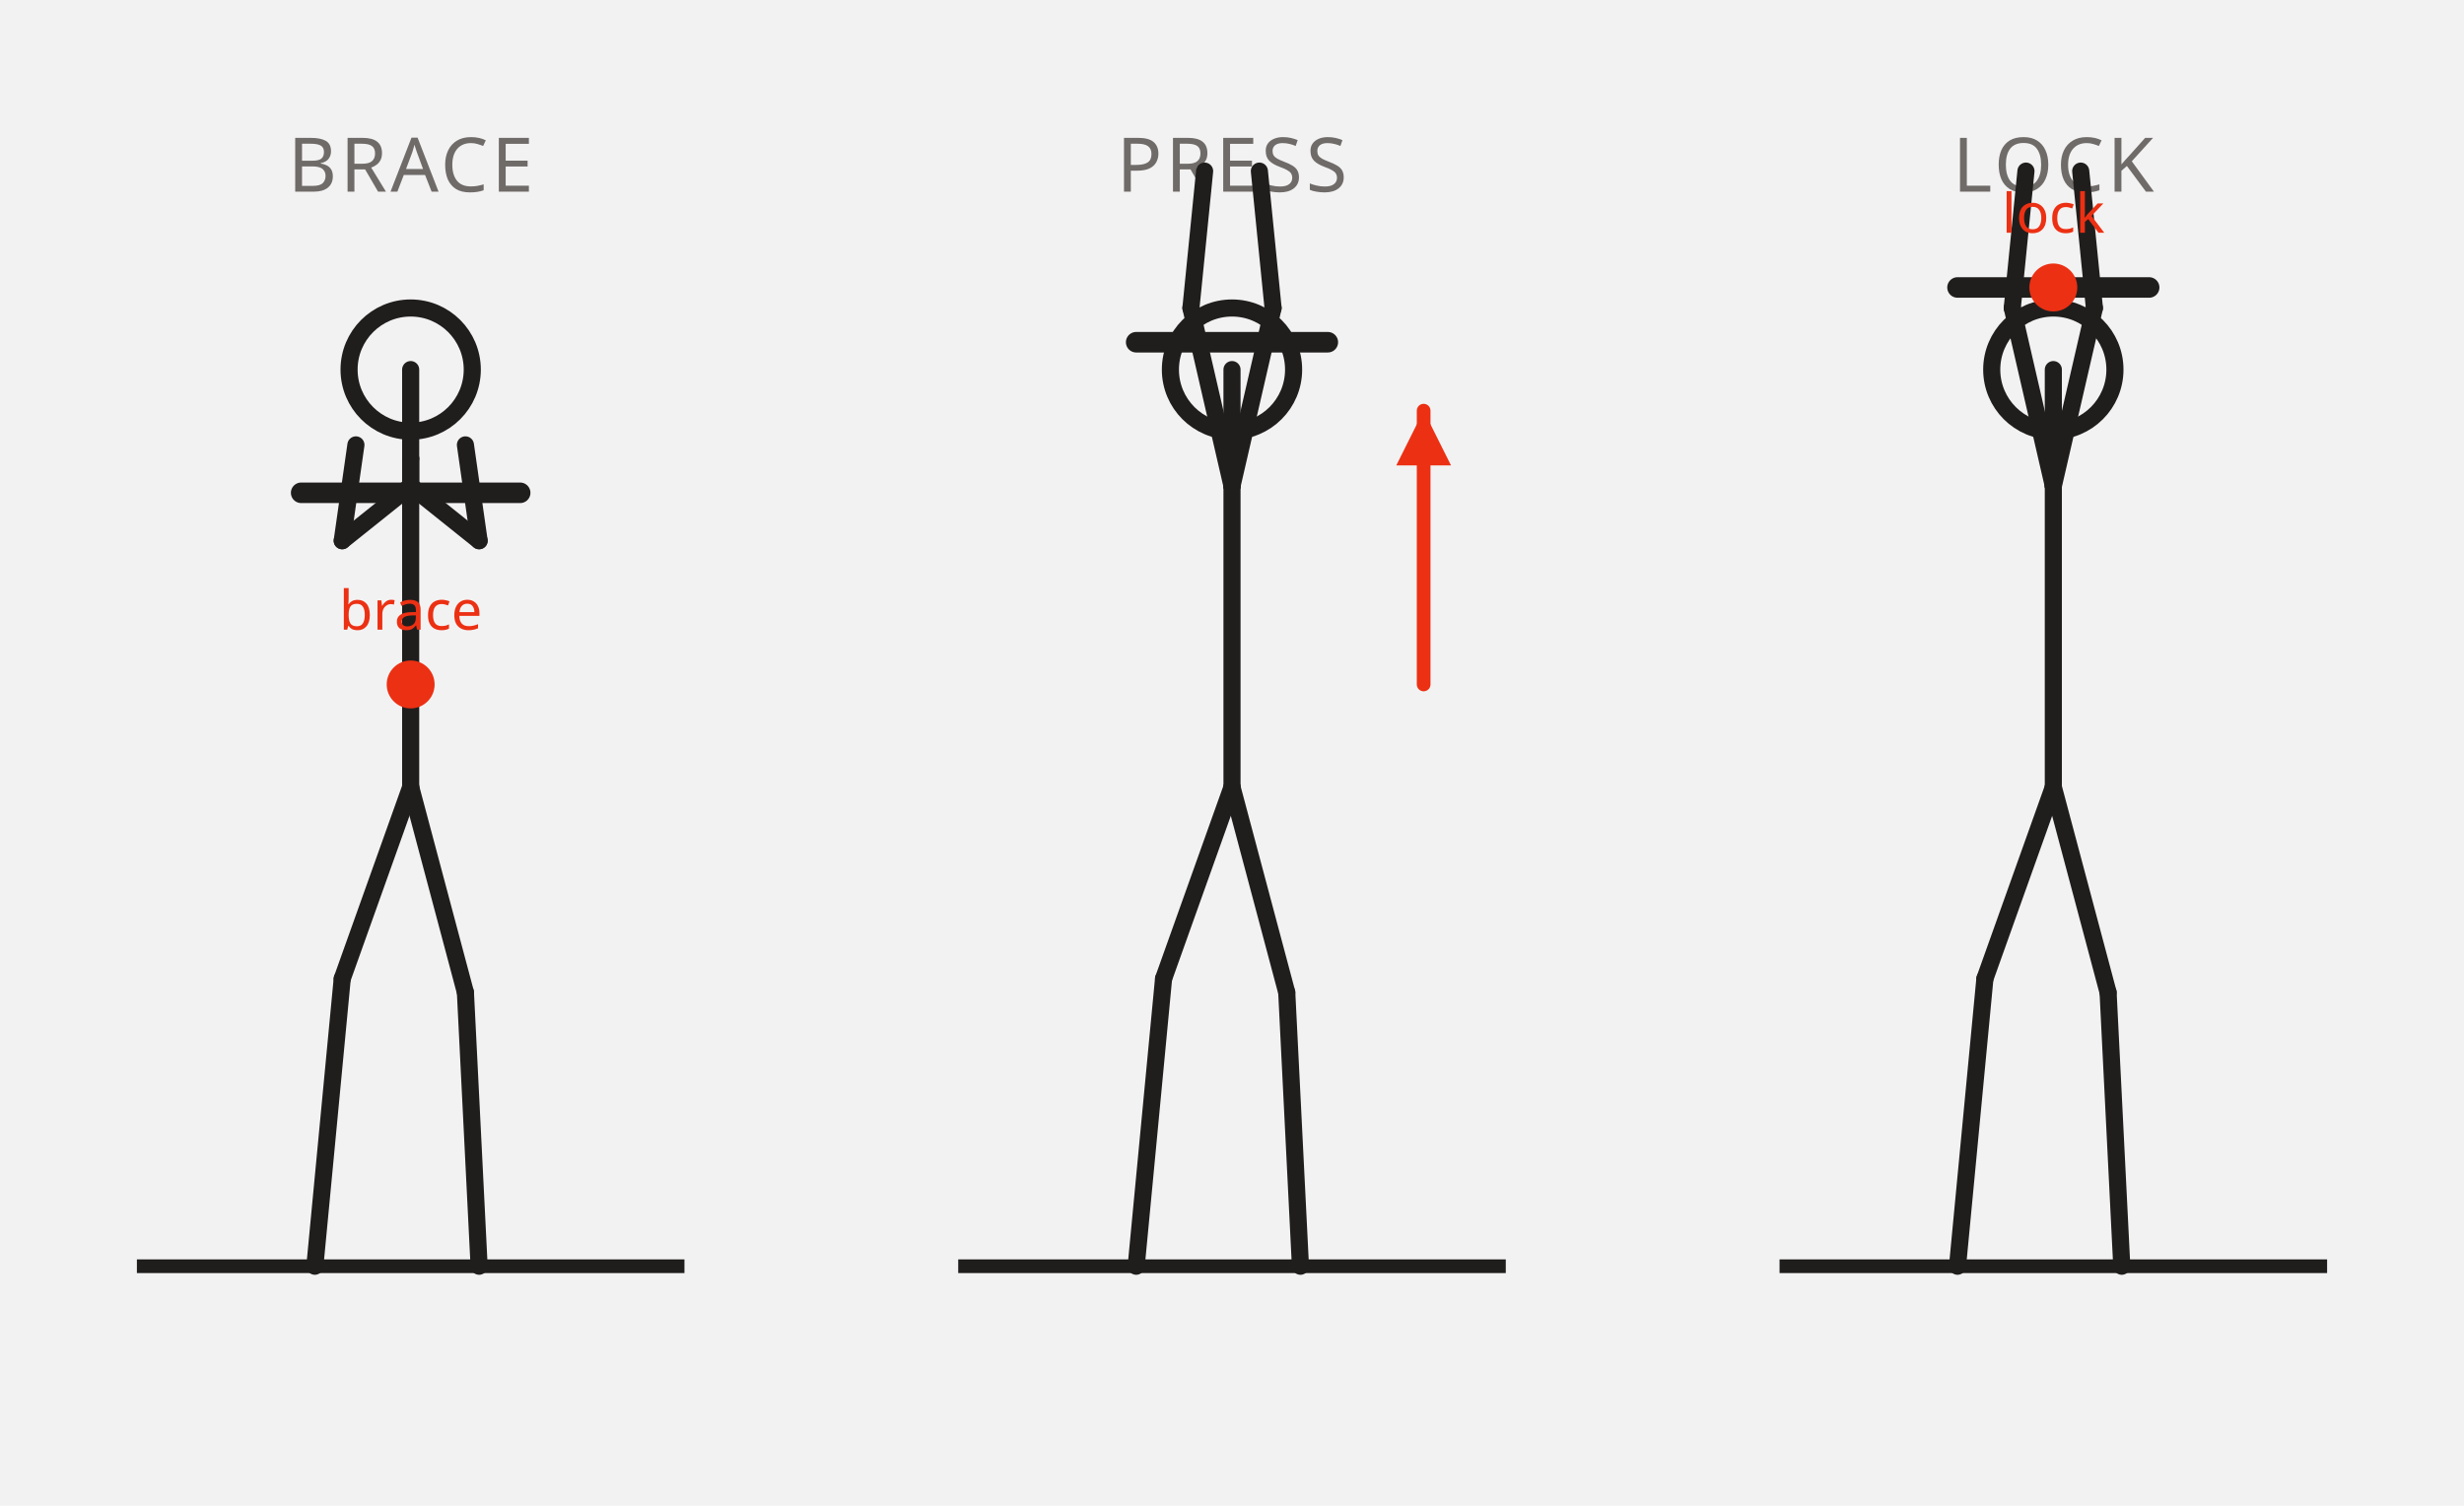
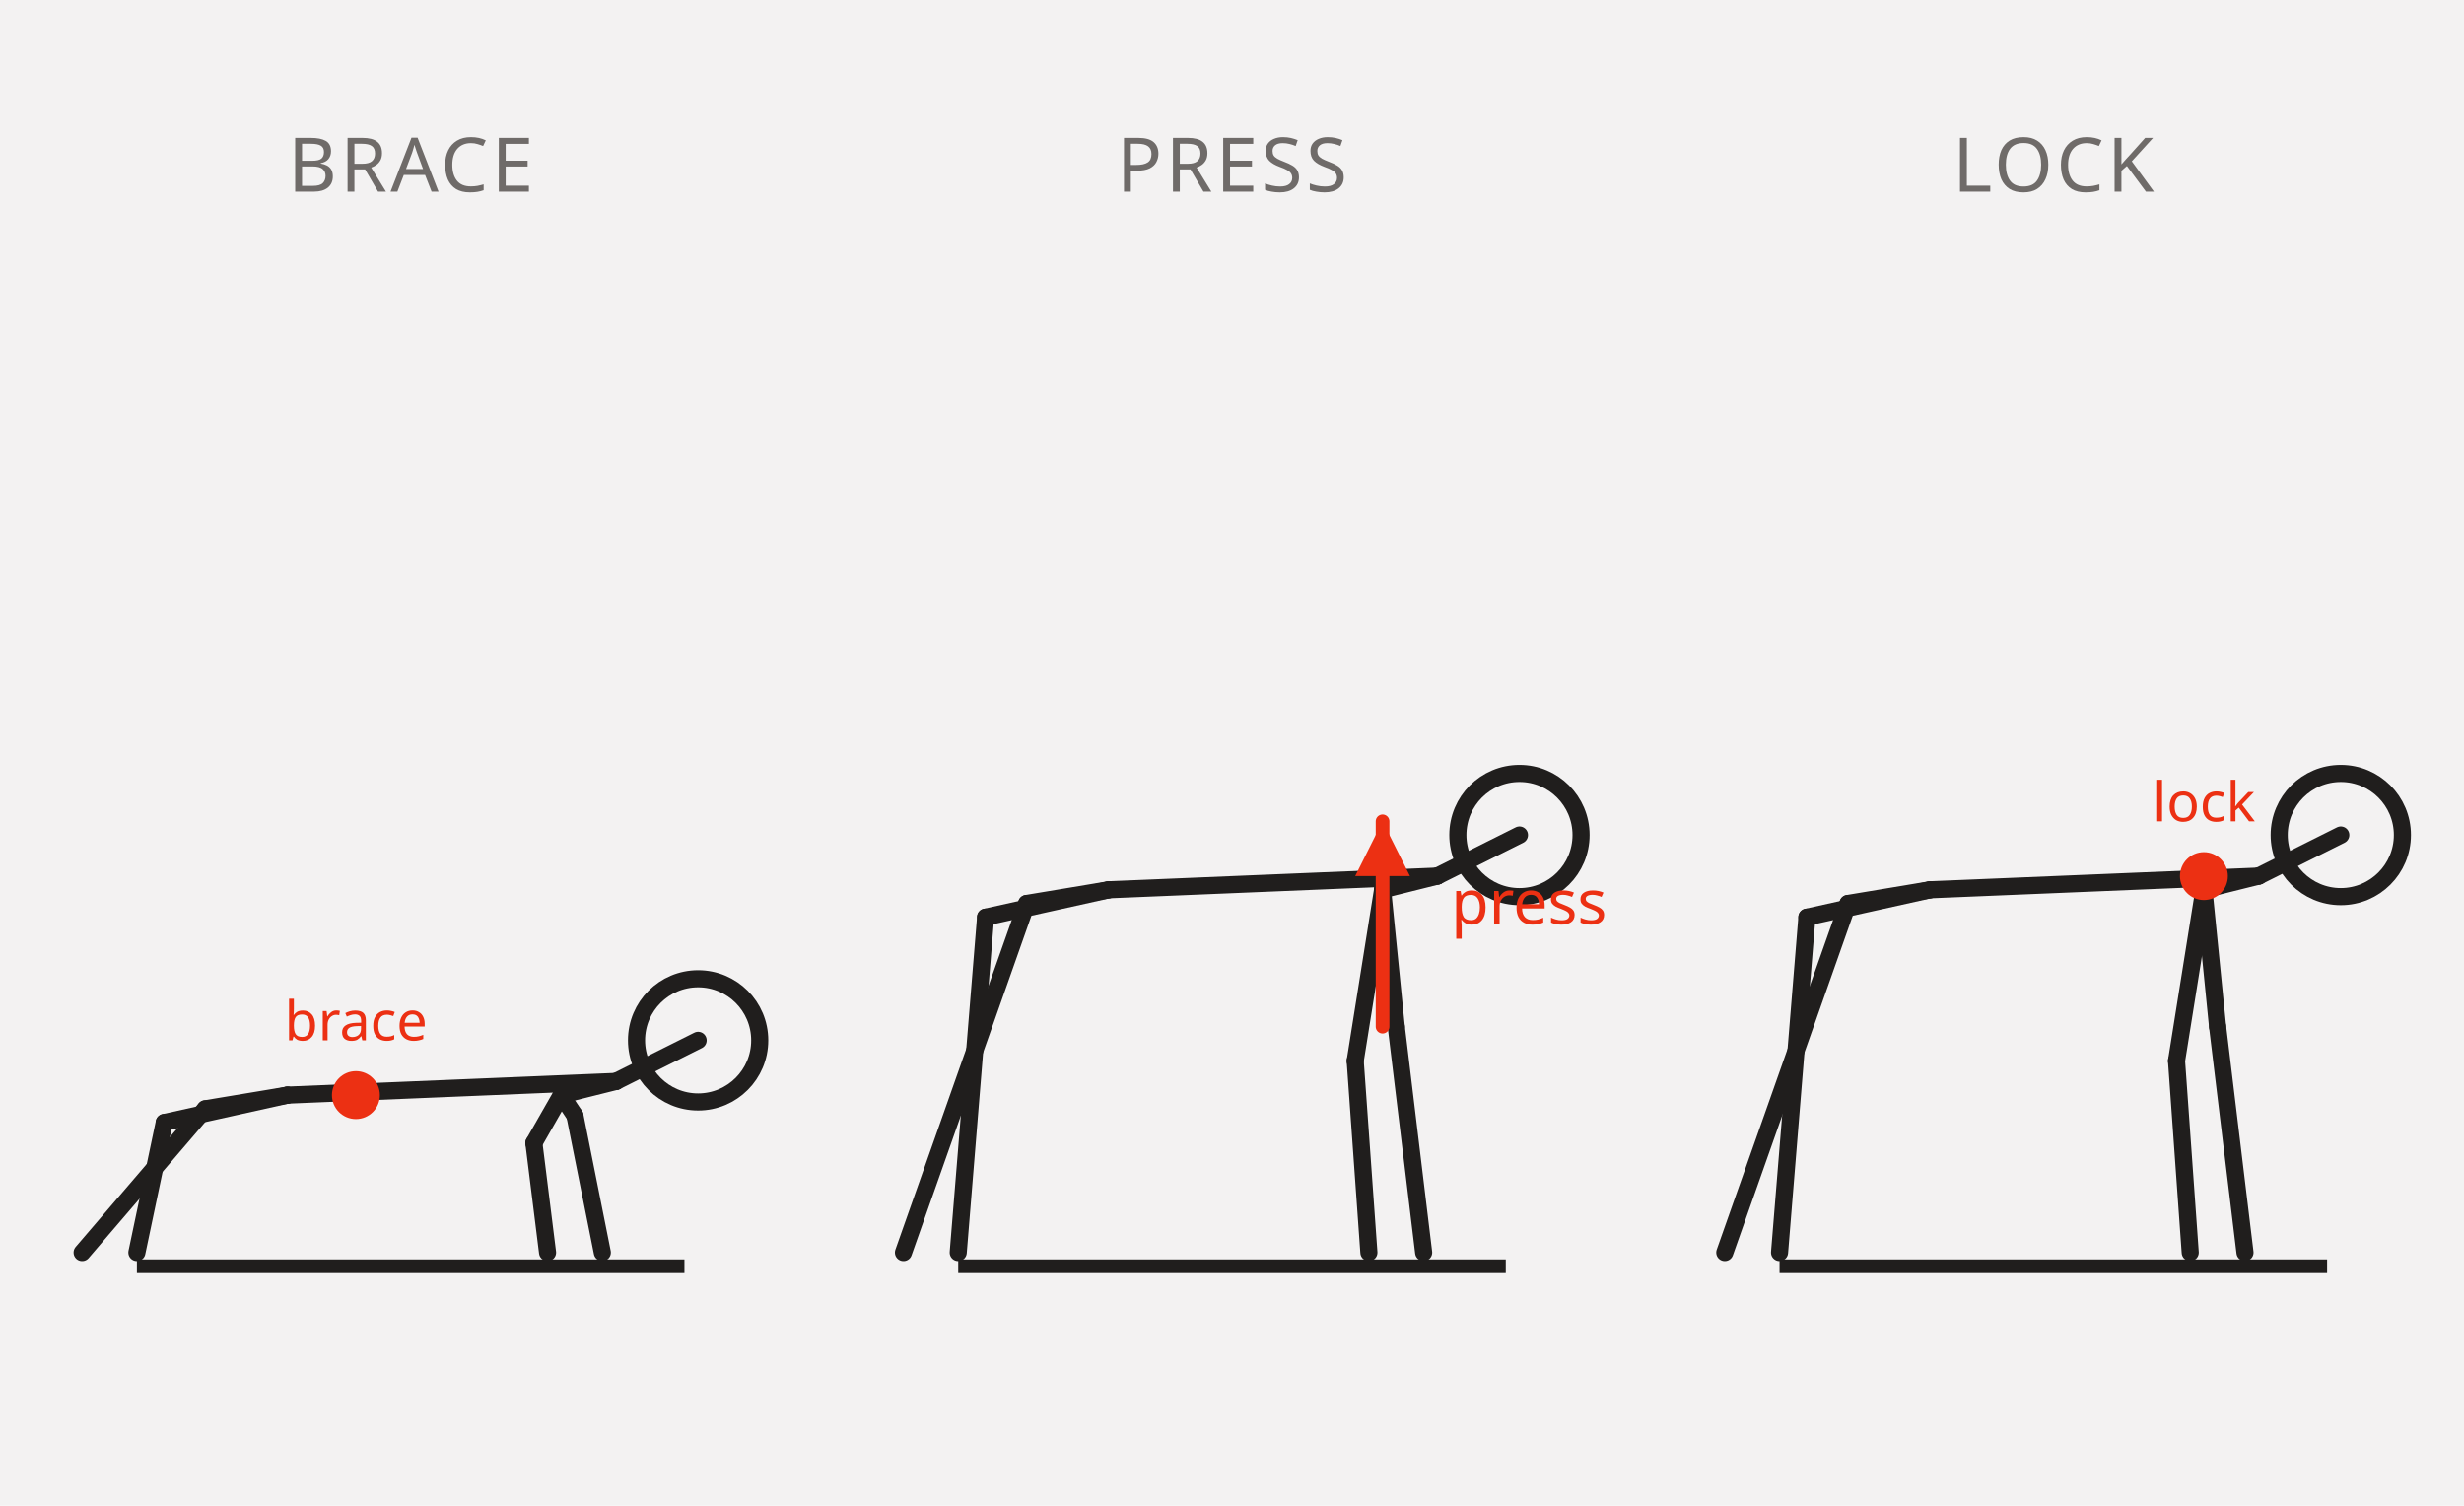
- <svg xmlns="http://www.w3.org/2000/svg" viewBox="0 0 360 220" fill="none" role="img" aria-label="Shared push pattern: brace, press, lock">
+ <svg xmlns="http://www.w3.org/2000/svg" viewBox="0 0 360 220" fill="none" role="img" aria-label="Shared push: brace, press, lock">
  <rect width="360" height="220" fill="#f3f2f2" />
  <text x="60" y="28" text-anchor="middle" fill="#6f6b69" font-family="Archivo, system-ui, sans-serif" font-size="11" letter-spacing="0.5">BRACE</text>
  <text x="180" y="28" text-anchor="middle" fill="#6f6b69" font-family="Archivo, system-ui, sans-serif" font-size="11" letter-spacing="0.5">PRESS</text>
  <text x="300" y="28" text-anchor="middle" fill="#6f6b69" font-family="Archivo, system-ui, sans-serif" font-size="11" letter-spacing="0.5">LOCK</text>
  <line x1="20" y1="185" x2="100" y2="185" stroke="#201e1d" stroke-width="2" />
  <line x1="140" y1="185" x2="220" y2="185" stroke="#201e1d" stroke-width="2" />
  <line x1="260" y1="185" x2="340" y2="185" stroke="#201e1d" stroke-width="2" />
  <g stroke="#201e1d" stroke-width="2.5" stroke-linecap="round" stroke-linejoin="round" fill="none">
-     <circle cx="60" cy="54" r="9" />
-     <line x1="60" y1="54" x2="60" y2="67" />
-     <line x1="60" y1="67" x2="60" y2="115" />
-     <line x1="60" y1="67" x2="60" y2="71" />
-     <line x1="60" y1="71" x2="50" y2="79" />
-     <line x1="50" y1="79" x2="52" y2="65" />
-     <line x1="60" y1="71" x2="70" y2="79" />
-     <line x1="70" y1="79" x2="68" y2="65" />
-     <line x1="60" y1="115" x2="50" y2="143" />
-     <line x1="50" y1="143" x2="46" y2="185" />
-     <line x1="60" y1="115" x2="68" y2="145" />
-     <line x1="68" y1="145" x2="70" y2="185" />
+     <circle cx="102" cy="152" r="9" />
+     <line x1="102" y1="152" x2="90" y2="158" />
+     <line x1="90" y1="158" x2="42" y2="160" />
+     <line x1="90" y1="158" x2="82" y2="160" />
+     <line x1="82" y1="160" x2="84" y2="163" />
+     <line x1="84" y1="163" x2="88" y2="183" />
+     <line x1="82" y1="160" x2="78" y2="167" />
+     <line x1="78" y1="167" x2="80" y2="183" />
+     <line x1="42" y1="160" x2="30" y2="162" />
+     <line x1="30" y1="162" x2="12" y2="183" />
+     <line x1="42" y1="160" x2="24" y2="164" />
+     <line x1="24" y1="164" x2="20" y2="183" />
  </g>
-   <line x1="44" y1="72" x2="76" y2="72" stroke="#201e1d" stroke-width="3" stroke-linecap="round" />
-   <circle cx="60" cy="100" r="3.5" fill="#ec3013" />
-   <text x="60" y="92" text-anchor="middle" fill="#ec3013" font-family="Archivo, system-ui, sans-serif" font-size="8">brace</text>
+   <circle cx="52" cy="160" r="3.5" fill="#ec3013" />
+   <text x="52" y="152" text-anchor="middle" fill="#ec3013" font-family="Archivo, system-ui, sans-serif" font-size="8">brace</text>
  <g stroke="#201e1d" stroke-width="2.5" stroke-linecap="round" stroke-linejoin="round" fill="none">
-     <circle cx="180" cy="54" r="9" />
-     <line x1="180" y1="54" x2="180" y2="67" />
-     <line x1="180" y1="67" x2="180" y2="115" />
-     <line x1="180" y1="67" x2="180" y2="71" />
-     <line x1="180" y1="71" x2="174" y2="45" />
-     <line x1="174" y1="45" x2="176" y2="25" />
-     <line x1="180" y1="71" x2="186" y2="45" />
-     <line x1="186" y1="45" x2="184" y2="25" />
-     <line x1="180" y1="115" x2="170" y2="143" />
-     <line x1="170" y1="143" x2="166" y2="185" />
-     <line x1="180" y1="115" x2="188" y2="145" />
-     <line x1="188" y1="145" x2="190" y2="185" />
+     <circle cx="222" cy="122" r="9" />
+     <line x1="222" y1="122" x2="210" y2="128" />
+     <line x1="210" y1="128" x2="162" y2="130" />
+     <line x1="210" y1="128" x2="202" y2="130" />
+     <line x1="202" y1="130" x2="204" y2="150" />
+     <line x1="204" y1="150" x2="208" y2="183" />
+     <line x1="202" y1="130" x2="198" y2="155" />
+     <line x1="198" y1="155" x2="200" y2="183" />
+     <line x1="162" y1="130" x2="150" y2="132" />
+     <line x1="150" y1="132" x2="132" y2="183" />
+     <line x1="162" y1="130" x2="144" y2="134" />
+     <line x1="144" y1="134" x2="140" y2="183" />
  </g>
-   <line x1="166" y1="50" x2="194" y2="50" stroke="#201e1d" stroke-width="3" stroke-linecap="round" />
-   <path d="M208 100 L208 60" stroke="#ec3013" stroke-width="2" stroke-linecap="round" />
-   <polygon points="208,60 212,68 204,68" fill="#ec3013" />
+   <path d="M202 150 L202 120" stroke="#ec3013" stroke-width="2" stroke-linecap="round" />
+   <polygon points="202,120 206,128 198,128" fill="#ec3013" />
+   <text x="212" y="135" fill="#ec3013" font-family="Archivo, system-ui, sans-serif" font-size="9">press</text>
  <g stroke="#201e1d" stroke-width="2.5" stroke-linecap="round" stroke-linejoin="round" fill="none">
-     <circle cx="300" cy="54" r="9" />
-     <line x1="300" y1="54" x2="300" y2="67" />
-     <line x1="300" y1="67" x2="300" y2="115" />
-     <line x1="300" y1="67" x2="300" y2="71" />
-     <line x1="300" y1="71" x2="294" y2="45" />
-     <line x1="294" y1="45" x2="296" y2="25" />
-     <line x1="300" y1="71" x2="306" y2="45" />
-     <line x1="306" y1="45" x2="304" y2="25" />
-     <line x1="300" y1="115" x2="290" y2="143" />
-     <line x1="290" y1="143" x2="286" y2="185" />
-     <line x1="300" y1="115" x2="308" y2="145" />
-     <line x1="308" y1="145" x2="310" y2="185" />
+     <circle cx="342" cy="122" r="9" />
+     <line x1="342" y1="122" x2="330" y2="128" />
+     <line x1="330" y1="128" x2="282" y2="130" />
+     <line x1="330" y1="128" x2="322" y2="130" />
+     <line x1="322" y1="130" x2="324" y2="150" />
+     <line x1="324" y1="150" x2="328" y2="183" />
+     <line x1="322" y1="130" x2="318" y2="155" />
+     <line x1="318" y1="155" x2="320" y2="183" />
+     <line x1="282" y1="130" x2="270" y2="132" />
+     <line x1="270" y1="132" x2="252" y2="183" />
+     <line x1="282" y1="130" x2="264" y2="134" />
+     <line x1="264" y1="134" x2="260" y2="183" />
  </g>
-   <line x1="286" y1="42" x2="314" y2="42" stroke="#201e1d" stroke-width="3" stroke-linecap="round" />
-   <circle cx="300" cy="42" r="3.5" fill="#ec3013" />
-   <text x="300" y="34" text-anchor="middle" fill="#ec3013" font-family="Archivo, system-ui, sans-serif" font-size="8">lock</text>
+   <circle cx="322" cy="128" r="3.5" fill="#ec3013" />
+   <text x="322" y="120" text-anchor="middle" fill="#ec3013" font-family="Archivo, system-ui, sans-serif" font-size="8">lock</text>
</svg>
